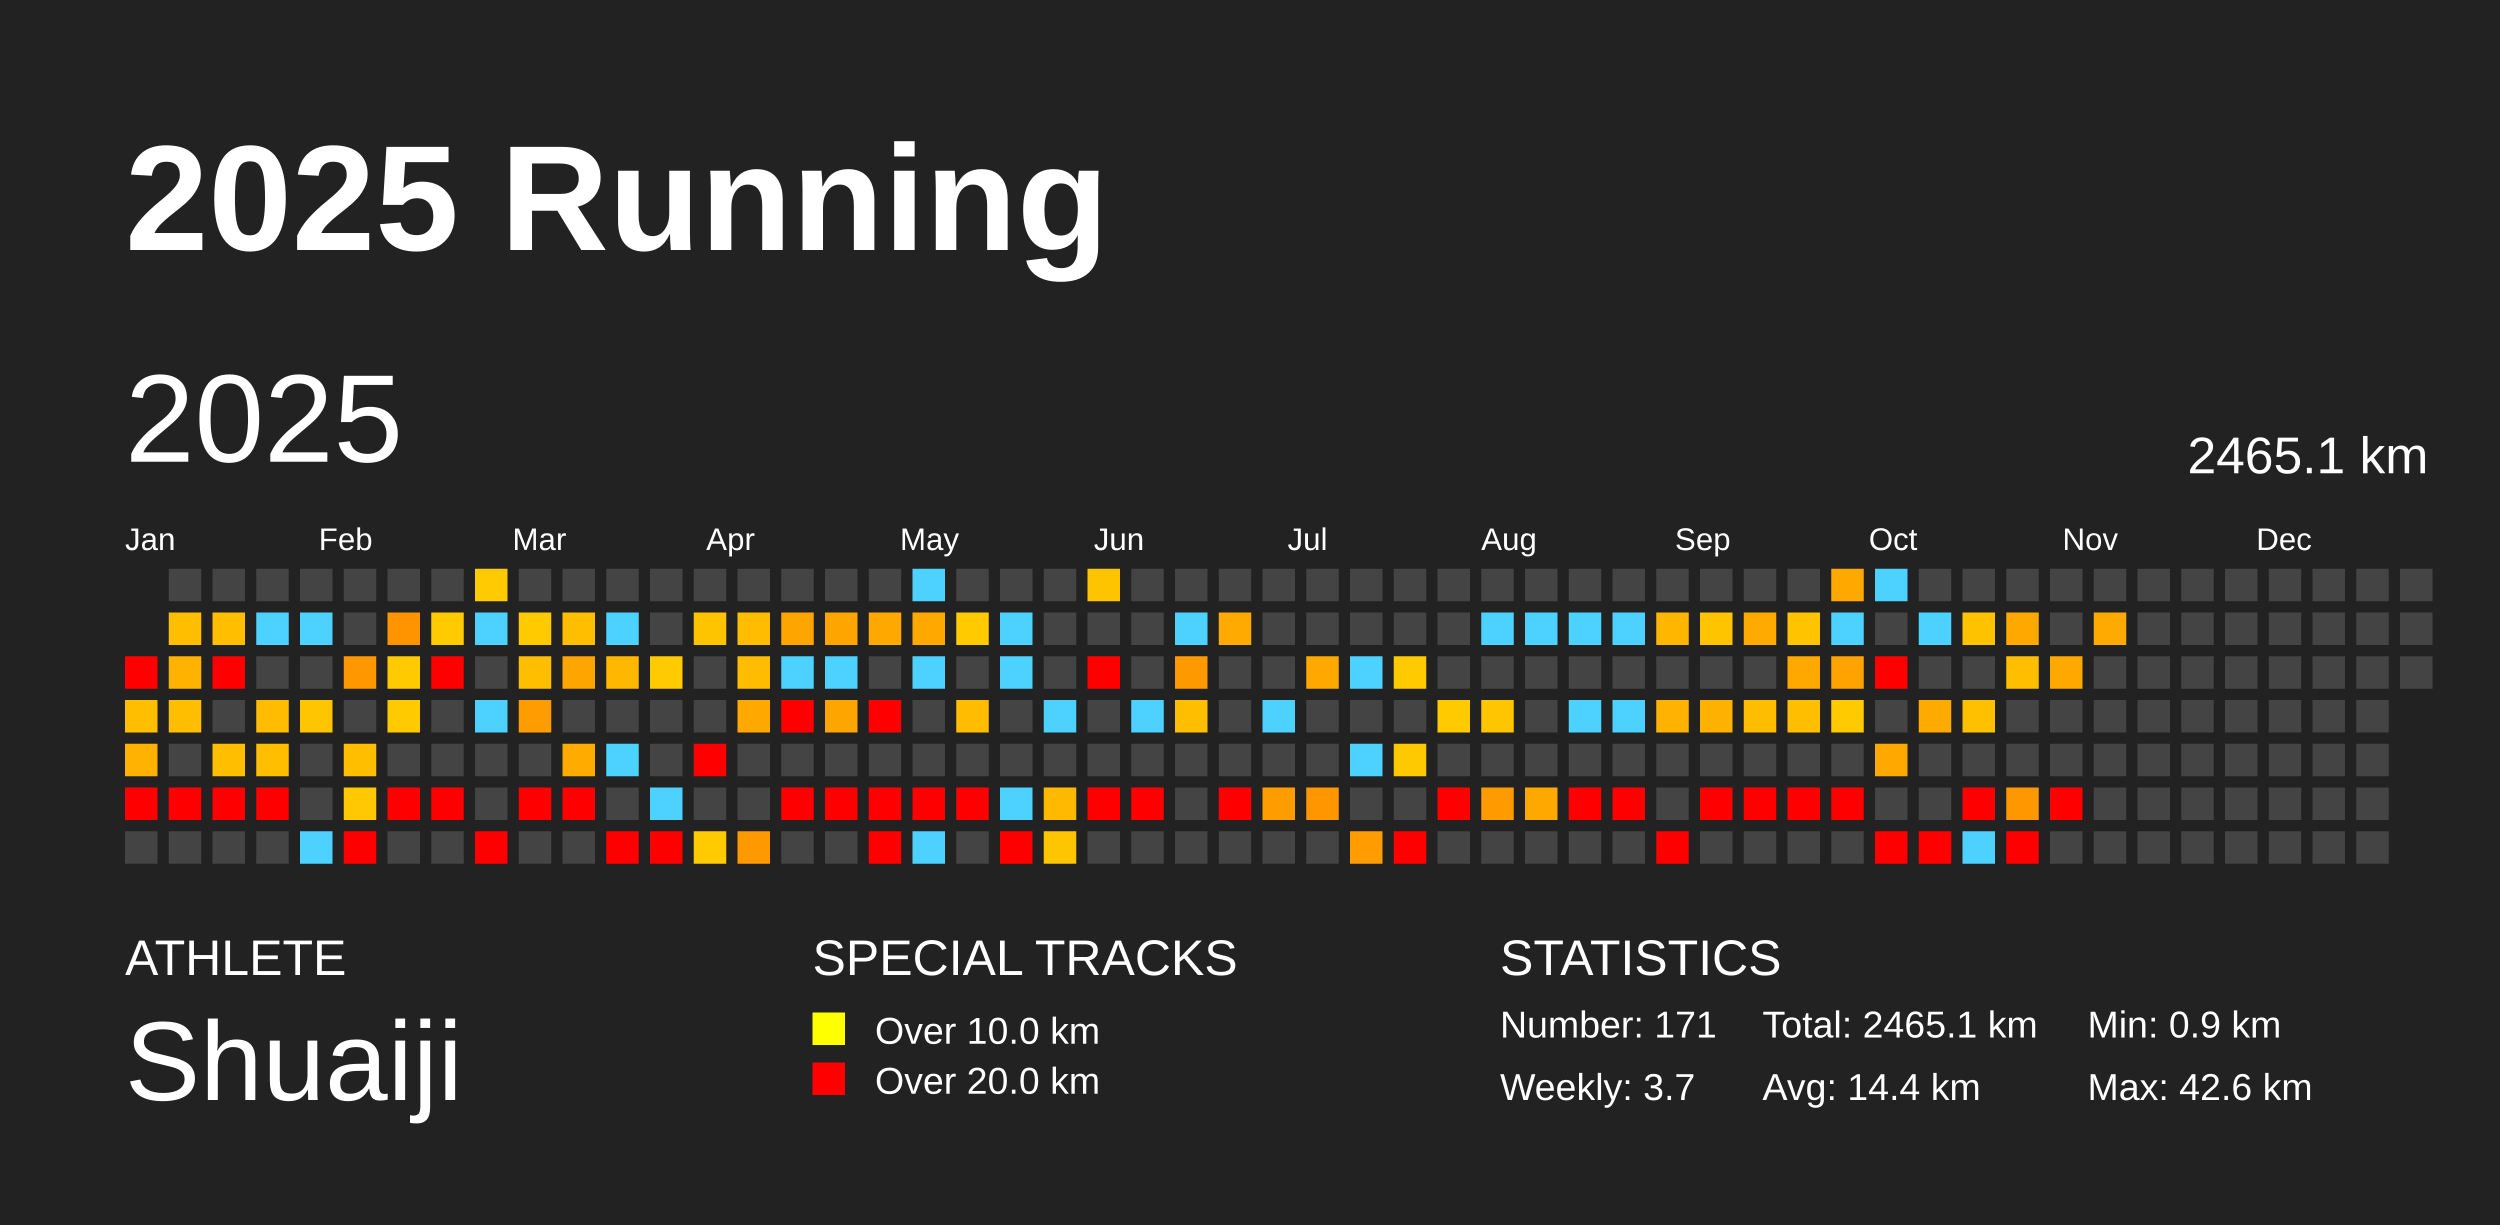
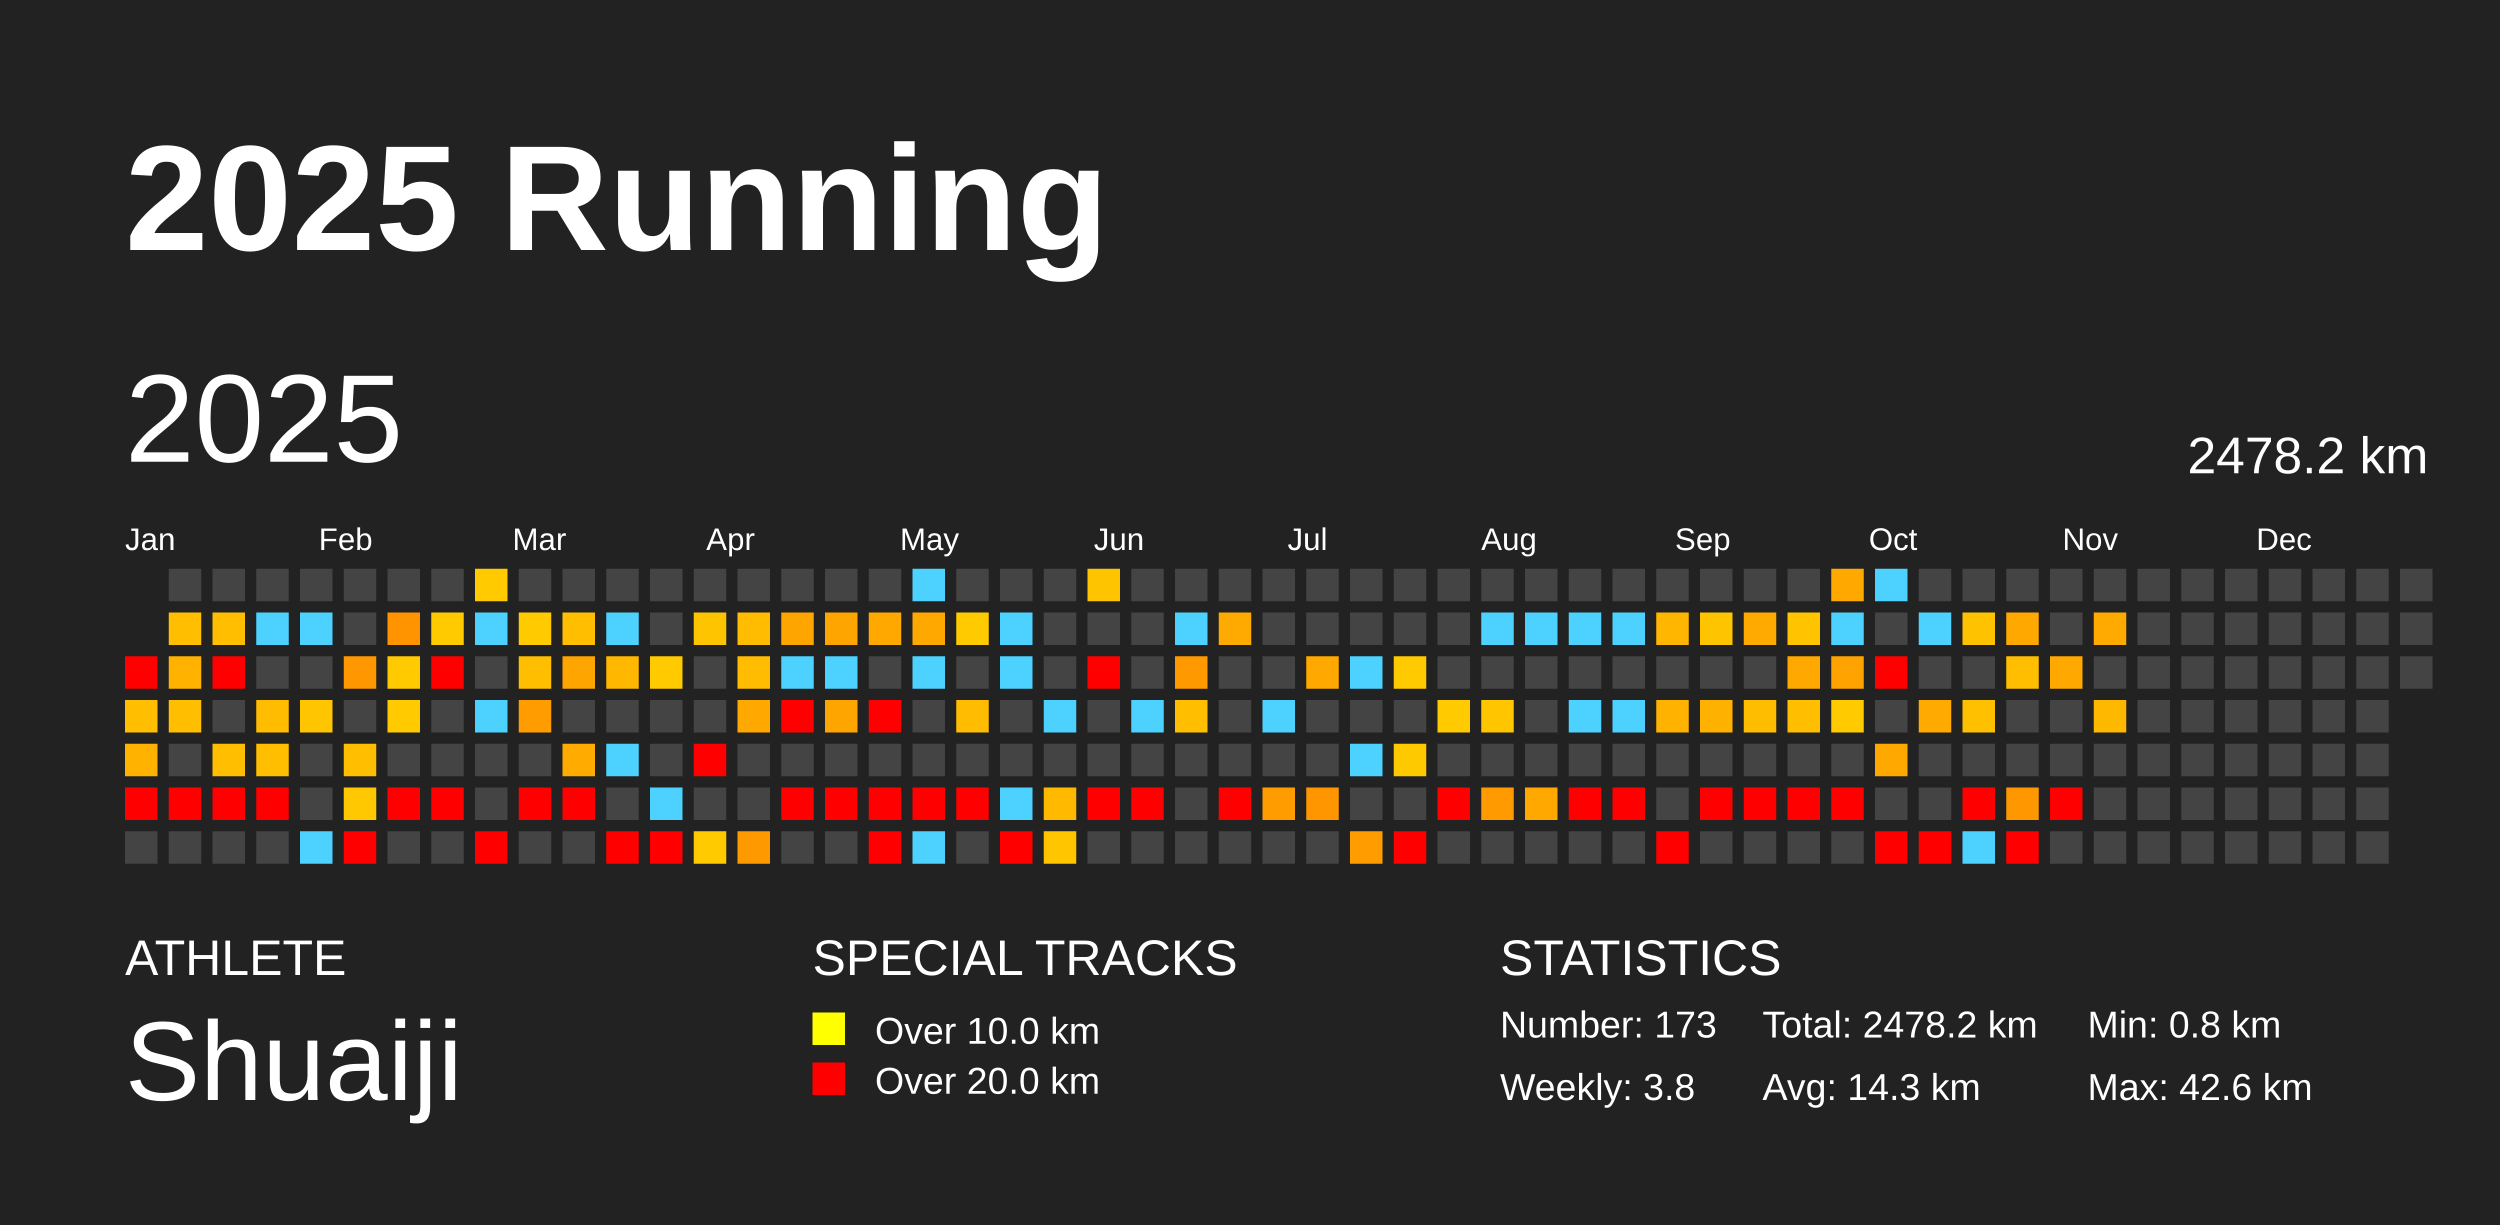
<svg xmlns="http://www.w3.org/2000/svg" baseProfile="full" height="98mm" version="1.1" viewBox="0,0,200,98" width="200mm">
  <defs />
  <rect fill="#222222" height="98" width="200" x="0" y="0" />
  <text fill="#FFFFFF" style="font-size:12px; font-family:Arial; font-weight:bold;" x="10" y="20">2025 Running</text>
  <text fill="#FFFFFF" style="font-size:4px; font-family:Arial" x="10" y="78">ATHLETE</text>
  <text fill="#FFFFFF" style="font-size:9px; font-family:Arial" x="10" y="88">Shuaiji</text>
  <text fill="#FFFFFF" style="font-size:4px; font-family:Arial" x="65" y="78">SPECIAL TRACKS</text>
  <rect fill="yellow" height="2.6" width="2.6" x="65" y="81" />
  <text fill="#FFFFFF" style="font-size:3px; font-family:Arial" x="70" y="83.5">Over 10.0 km</text>
  <rect fill="red" height="2.6" width="2.6" x="65" y="85" />
  <text fill="#FFFFFF" style="font-size:3px; font-family:Arial" x="70" y="87.5">Over 20.0 km</text>
  <text fill="#FFFFFF" style="font-size:4px; font-family:Arial" x="120" y="78">STATISTICS</text>
-   <text fill="#FFFFFF" style="font-size:3px; font-family:Arial" x="120" y="83">Number: 171</text>
-   <text fill="#FFFFFF" style="font-size:3px; font-family:Arial" x="120" y="88">Weekly: 3.7</text>
-   <text fill="#FFFFFF" style="font-size:3px; font-family:Arial" x="141" y="83">Total: 2465.1 km</text>
-   <text fill="#FFFFFF" style="font-size:3px; font-family:Arial" x="141" y="88">Avg: 14.4 km</text>
-   <text fill="#FFFFFF" style="font-size:3px; font-family:Arial" x="167" y="83">Min: 0.9 km</text>
+   <text fill="#FFFFFF" style="font-size:3px; font-family:Arial" x="120" y="83">Number: 173</text>
+   <text fill="#FFFFFF" style="font-size:3px; font-family:Arial" x="120" y="88">Weekly: 3.8</text>
+   <text fill="#FFFFFF" style="font-size:3px; font-family:Arial" x="141" y="83">Total: 2478.2 km</text>
+   <text fill="#FFFFFF" style="font-size:3px; font-family:Arial" x="141" y="88">Avg: 14.3 km</text>
+   <text fill="#FFFFFF" style="font-size:3px; font-family:Arial" x="167" y="83">Min: 0.8 km</text>
  <text fill="#FFFFFF" style="font-size:3px; font-family:Arial" x="167" y="88">Max: 42.6 km</text>
  <text dominant-baseline="hanging" fill="#FFFFFF" style="font-size:10.0px; font-family:Arial;" x="10" y="30">2025</text>
-   <text dominant-baseline="hanging" fill="#FFFFFF" style="font-size:4.125px; font-family:Arial;" x="175" y="35">2465.1 km</text>
+   <text dominant-baseline="hanging" fill="#FFFFFF" style="font-size:4.125px; font-family:Arial;" x="175" y="35">2478.2 km</text>
  <text fill="#FFFFFF" style="font-size:2.5px; font-family:Arial" x="10.0" y="44">Jan</text>
  <text fill="#FFFFFF" style="font-size:2.5px; font-family:Arial" x="25.5" y="44">Feb</text>
  <text fill="#FFFFFF" style="font-size:2.5px; font-family:Arial" x="41.0" y="44">Mar</text>
  <text fill="#FFFFFF" style="font-size:2.5px; font-family:Arial" x="56.5" y="44">Apr</text>
  <text fill="#FFFFFF" style="font-size:2.5px; font-family:Arial" x="72.0" y="44">May</text>
  <text fill="#FFFFFF" style="font-size:2.5px; font-family:Arial" x="87.5" y="44">Jun</text>
  <text fill="#FFFFFF" style="font-size:2.5px; font-family:Arial" x="103.0" y="44">Jul</text>
  <text fill="#FFFFFF" style="font-size:2.5px; font-family:Arial" x="118.5" y="44">Aug</text>
  <text fill="#FFFFFF" style="font-size:2.5px; font-family:Arial" x="134.0" y="44">Sep</text>
  <text fill="#FFFFFF" style="font-size:2.5px; font-family:Arial" x="149.5" y="44">Oct</text>
  <text fill="#FFFFFF" style="font-size:2.5px; font-family:Arial" x="165.0" y="44">Nov</text>
  <text fill="#FFFFFF" style="font-size:2.5px; font-family:Arial" x="180.5" y="44">Dec</text>
  <rect fill="red" height="2.6" width="2.6" x="10.0" y="52.5" />
  <rect fill="#ffbe00" height="2.6" width="2.6" x="10.0" y="56.0" />
  <rect fill="#ffb200" height="2.6" width="2.6" x="10.0" y="59.5" />
  <rect fill="red" height="2.6" width="2.6" x="10.0" y="63.0" />
  <rect fill="#444444" height="2.6" width="2.6" x="10.0" y="66.5" />
  <rect fill="#444444" height="2.6" width="2.6" x="13.5" y="45.5" />
  <rect fill="#ffbe00" height="2.6" width="2.6" x="13.5" y="49.0" />
  <rect fill="#ffb200" height="2.6" width="2.6" x="13.5" y="52.5" />
  <rect fill="#ffbe00" height="2.6" width="2.6" x="13.5" y="56.0" />
  <rect fill="#444444" height="2.6" width="2.6" x="13.5" y="59.5" />
  <rect fill="red" height="2.6" width="2.6" x="13.5" y="63.0" />
  <rect fill="#444444" height="2.6" width="2.6" x="13.5" y="66.5" />
  <rect fill="#444444" height="2.6" width="2.6" x="17.0" y="45.5" />
  <rect fill="#ffbe00" height="2.6" width="2.6" x="17.0" y="49.0" />
  <rect fill="red" height="2.6" width="2.6" x="17.0" y="52.5" />
  <rect fill="#444444" height="2.6" width="2.6" x="17.0" y="56.0" />
  <rect fill="#ffbe00" height="2.6" width="2.6" x="17.0" y="59.5" />
  <rect fill="red" height="2.6" width="2.6" x="17.0" y="63.0" />
  <rect fill="#444444" height="2.6" width="2.6" x="17.0" y="66.5" />
  <rect fill="#444444" height="2.6" width="2.6" x="20.5" y="45.5" />
  <rect fill="#4dd2ff" height="2.6" width="2.6" x="20.5" y="49.0" />
  <rect fill="#444444" height="2.6" width="2.6" x="20.5" y="52.5" />
  <rect fill="#ffbc00" height="2.6" width="2.6" x="20.5" y="56.0" />
  <rect fill="#ffbe00" height="2.6" width="2.6" x="20.5" y="59.5" />
  <rect fill="red" height="2.6" width="2.6" x="20.5" y="63.0" />
  <rect fill="#444444" height="2.6" width="2.6" x="20.5" y="66.5" />
  <rect fill="#444444" height="2.6" width="2.6" x="24.0" y="45.5" />
  <rect fill="#4dd2ff" height="2.6" width="2.6" x="24.0" y="49.0" />
  <rect fill="#444444" height="2.6" width="2.6" x="24.0" y="52.5" />
  <rect fill="#ffc500" height="2.6" width="2.6" x="24.0" y="56.0" />
  <rect fill="#444444" height="2.6" width="2.6" x="24.0" y="59.5" />
  <rect fill="#444444" height="2.6" width="2.6" x="24.0" y="63.0" />
  <rect fill="#4dd2ff" height="2.6" width="2.6" x="24.0" y="66.5" />
  <rect fill="#444444" height="2.6" width="2.6" x="27.5" y="45.5" />
  <rect fill="#444444" height="2.6" width="2.6" x="27.5" y="49.0" />
  <rect fill="#ff9700" height="2.6" width="2.6" x="27.5" y="52.5" />
  <rect fill="#444444" height="2.6" width="2.6" x="27.5" y="56.0" />
  <rect fill="#ffbe00" height="2.6" width="2.6" x="27.5" y="59.5" />
  <rect fill="#ffc800" height="2.6" width="2.6" x="27.5" y="63.0" />
  <rect fill="red" height="2.6" width="2.6" x="27.5" y="66.5" />
  <rect fill="#444444" height="2.6" width="2.6" x="31.0" y="45.5" />
  <rect fill="#ff9300" height="2.6" width="2.6" x="31.0" y="49.0" />
  <rect fill="#ffca00" height="2.6" width="2.6" x="31.0" y="52.5" />
  <rect fill="#ffca00" height="2.6" width="2.6" x="31.0" y="56.0" />
  <rect fill="#444444" height="2.6" width="2.6" x="31.0" y="59.5" />
  <rect fill="red" height="2.6" width="2.6" x="31.0" y="63.0" />
  <rect fill="#444444" height="2.6" width="2.6" x="31.0" y="66.5" />
  <rect fill="#444444" height="2.6" width="2.6" x="34.5" y="45.5" />
  <rect fill="#ffcb00" height="2.6" width="2.6" x="34.5" y="49.0" />
  <rect fill="red" height="2.6" width="2.6" x="34.5" y="52.5" />
  <rect fill="#444444" height="2.6" width="2.6" x="34.5" y="56.0" />
  <rect fill="#444444" height="2.6" width="2.6" x="34.5" y="59.5" />
  <rect fill="red" height="2.6" width="2.6" x="34.5" y="63.0" />
  <rect fill="#444444" height="2.6" width="2.6" x="34.5" y="66.5" />
  <rect fill="#ffca00" height="2.6" width="2.6" x="38.0" y="45.5" />
  <rect fill="#4dd2ff" height="2.6" width="2.6" x="38.0" y="49.0" />
  <rect fill="#444444" height="2.6" width="2.6" x="38.0" y="52.5" />
  <rect fill="#4dd2ff" height="2.6" width="2.6" x="38.0" y="56.0" />
  <rect fill="#444444" height="2.6" width="2.6" x="38.0" y="59.5" />
  <rect fill="#444444" height="2.6" width="2.6" x="38.0" y="63.0" />
  <rect fill="red" height="2.6" width="2.6" x="38.0" y="66.5" />
  <rect fill="#444444" height="2.6" width="2.6" x="41.5" y="45.5" />
  <rect fill="#ffca00" height="2.6" width="2.6" x="41.5" y="49.0" />
  <rect fill="#ffbe00" height="2.6" width="2.6" x="41.5" y="52.5" />
  <rect fill="#ff9d00" height="2.6" width="2.6" x="41.5" y="56.0" />
  <rect fill="#444444" height="2.6" width="2.6" x="41.5" y="59.5" />
  <rect fill="red" height="2.6" width="2.6" x="41.5" y="63.0" />
  <rect fill="#444444" height="2.6" width="2.6" x="41.5" y="66.5" />
  <rect fill="#444444" height="2.6" width="2.6" x="45.0" y="45.5" />
  <rect fill="#ffbe00" height="2.6" width="2.6" x="45.0" y="49.0" />
  <rect fill="#ffa500" height="2.6" width="2.6" x="45.0" y="52.5" />
  <rect fill="#444444" height="2.6" width="2.6" x="45.0" y="56.0" />
  <rect fill="#ffab00" height="2.6" width="2.6" x="45.0" y="59.5" />
  <rect fill="red" height="2.6" width="2.6" x="45.0" y="63.0" />
  <rect fill="#444444" height="2.6" width="2.6" x="45.0" y="66.5" />
  <rect fill="#444444" height="2.6" width="2.6" x="48.5" y="45.5" />
  <rect fill="#4dd2ff" height="2.6" width="2.6" x="48.5" y="49.0" />
  <rect fill="#ffb700" height="2.6" width="2.6" x="48.5" y="52.5" />
  <rect fill="#444444" height="2.6" width="2.6" x="48.5" y="56.0" />
  <rect fill="#4dd2ff" height="2.6" width="2.6" x="48.5" y="59.5" />
  <rect fill="#444444" height="2.6" width="2.6" x="48.5" y="63.0" />
  <rect fill="red" height="2.6" width="2.6" x="48.5" y="66.5" />
  <rect fill="#444444" height="2.6" width="2.6" x="52.0" y="45.5" />
  <rect fill="#444444" height="2.6" width="2.6" x="52.0" y="49.0" />
  <rect fill="#ffcb00" height="2.6" width="2.6" x="52.0" y="52.5" />
  <rect fill="#444444" height="2.6" width="2.6" x="52.0" y="56.0" />
  <rect fill="#444444" height="2.6" width="2.6" x="52.0" y="59.5" />
  <rect fill="#4dd2ff" height="2.6" width="2.6" x="52.0" y="63.0" />
  <rect fill="red" height="2.6" width="2.6" x="52.0" y="66.5" />
  <rect fill="#444444" height="2.6" width="2.6" x="55.5" y="45.5" />
  <rect fill="#ffc400" height="2.6" width="2.6" x="55.5" y="49.0" />
  <rect fill="#444444" height="2.6" width="2.6" x="55.5" y="52.5" />
  <rect fill="#444444" height="2.6" width="2.6" x="55.5" y="56.0" />
  <rect fill="red" height="2.6" width="2.6" x="55.5" y="59.5" />
  <rect fill="#444444" height="2.6" width="2.6" x="55.5" y="63.0" />
  <rect fill="#ffca00" height="2.6" width="2.6" x="55.5" y="66.5" />
  <rect fill="#444444" height="2.6" width="2.6" x="59.0" y="45.5" />
  <rect fill="#ffbc00" height="2.6" width="2.6" x="59.0" y="49.0" />
  <rect fill="#ffbc00" height="2.6" width="2.6" x="59.0" y="52.5" />
  <rect fill="#ffa900" height="2.6" width="2.6" x="59.0" y="56.0" />
  <rect fill="#444444" height="2.6" width="2.6" x="59.0" y="59.5" />
  <rect fill="#444444" height="2.6" width="2.6" x="59.0" y="63.0" />
  <rect fill="#ff9900" height="2.6" width="2.6" x="59.0" y="66.5" />
  <rect fill="#444444" height="2.6" width="2.6" x="62.5" y="45.5" />
  <rect fill="#ffa500" height="2.6" width="2.6" x="62.5" y="49.0" />
  <rect fill="#4dd2ff" height="2.6" width="2.6" x="62.5" y="52.5" />
  <rect fill="red" height="2.6" width="2.6" x="62.5" y="56.0" />
  <rect fill="#444444" height="2.6" width="2.6" x="62.5" y="59.5" />
  <rect fill="red" height="2.6" width="2.6" x="62.5" y="63.0" />
  <rect fill="#444444" height="2.6" width="2.6" x="62.5" y="66.5" />
  <rect fill="#444444" height="2.6" width="2.6" x="66.0" y="45.5" />
  <rect fill="#ffa500" height="2.6" width="2.6" x="66.0" y="49.0" />
  <rect fill="#4dd2ff" height="2.6" width="2.6" x="66.0" y="52.5" />
  <rect fill="#ffa500" height="2.6" width="2.6" x="66.0" y="56.0" />
  <rect fill="#444444" height="2.6" width="2.6" x="66.0" y="59.5" />
  <rect fill="red" height="2.6" width="2.6" x="66.0" y="63.0" />
  <rect fill="#444444" height="2.6" width="2.6" x="66.0" y="66.5" />
  <rect fill="#444444" height="2.6" width="2.6" x="69.5" y="45.5" />
  <rect fill="#ffa800" height="2.6" width="2.6" x="69.5" y="49.0" />
  <rect fill="#444444" height="2.6" width="2.6" x="69.5" y="52.5" />
  <rect fill="red" height="2.6" width="2.6" x="69.5" y="56.0" />
  <rect fill="#444444" height="2.6" width="2.6" x="69.5" y="59.5" />
  <rect fill="red" height="2.6" width="2.6" x="69.5" y="63.0" />
  <rect fill="red" height="2.6" width="2.6" x="69.5" y="66.5" />
  <rect fill="#4dd2ff" height="2.6" width="2.6" x="73.0" y="45.5" />
  <rect fill="#ffa800" height="2.6" width="2.6" x="73.0" y="49.0" />
  <rect fill="#4dd2ff" height="2.6" width="2.6" x="73.0" y="52.5" />
  <rect fill="#444444" height="2.6" width="2.6" x="73.0" y="56.0" />
  <rect fill="#444444" height="2.6" width="2.6" x="73.0" y="59.5" />
  <rect fill="red" height="2.6" width="2.6" x="73.0" y="63.0" />
  <rect fill="#4dd2ff" height="2.6" width="2.6" x="73.0" y="66.5" />
  <rect fill="#444444" height="2.6" width="2.6" x="76.5" y="45.5" />
  <rect fill="#ffcb00" height="2.6" width="2.6" x="76.5" y="49.0" />
  <rect fill="#444444" height="2.6" width="2.6" x="76.5" y="52.5" />
  <rect fill="#ffbc00" height="2.6" width="2.6" x="76.5" y="56.0" />
  <rect fill="#444444" height="2.6" width="2.6" x="76.5" y="59.5" />
  <rect fill="red" height="2.6" width="2.6" x="76.5" y="63.0" />
  <rect fill="#444444" height="2.6" width="2.6" x="76.5" y="66.5" />
  <rect fill="#444444" height="2.6" width="2.6" x="80.0" y="45.5" />
  <rect fill="#4dd2ff" height="2.6" width="2.6" x="80.0" y="49.0" />
  <rect fill="#4dd2ff" height="2.6" width="2.6" x="80.0" y="52.5" />
  <rect fill="#444444" height="2.6" width="2.6" x="80.0" y="56.0" />
  <rect fill="#444444" height="2.6" width="2.6" x="80.0" y="59.5" />
  <rect fill="#4dd2ff" height="2.6" width="2.6" x="80.0" y="63.0" />
  <rect fill="red" height="2.6" width="2.6" x="80.0" y="66.5" />
  <rect fill="#444444" height="2.6" width="2.6" x="83.5" y="45.5" />
  <rect fill="#444444" height="2.6" width="2.6" x="83.5" y="49.0" />
  <rect fill="#444444" height="2.6" width="2.6" x="83.5" y="52.5" />
  <rect fill="#4dd2ff" height="2.6" width="2.6" x="83.5" y="56.0" />
  <rect fill="#444444" height="2.6" width="2.6" x="83.5" y="59.5" />
  <rect fill="#ffba00" height="2.6" width="2.6" x="83.5" y="63.0" />
  <rect fill="#ffc600" height="2.6" width="2.6" x="83.5" y="66.5" />
  <rect fill="#ffc400" height="2.6" width="2.6" x="87.0" y="45.5" />
  <rect fill="#444444" height="2.6" width="2.6" x="87.0" y="49.0" />
  <rect fill="red" height="2.6" width="2.6" x="87.0" y="52.5" />
  <rect fill="#444444" height="2.6" width="2.6" x="87.0" y="56.0" />
  <rect fill="#444444" height="2.6" width="2.6" x="87.0" y="59.5" />
  <rect fill="red" height="2.6" width="2.6" x="87.0" y="63.0" />
  <rect fill="#444444" height="2.6" width="2.6" x="87.0" y="66.5" />
  <rect fill="#444444" height="2.6" width="2.6" x="90.5" y="45.5" />
  <rect fill="#444444" height="2.6" width="2.6" x="90.5" y="49.0" />
  <rect fill="#444444" height="2.6" width="2.6" x="90.5" y="52.5" />
  <rect fill="#4dd2ff" height="2.6" width="2.6" x="90.5" y="56.0" />
  <rect fill="#444444" height="2.6" width="2.6" x="90.5" y="59.5" />
  <rect fill="red" height="2.6" width="2.6" x="90.5" y="63.0" />
  <rect fill="#444444" height="2.6" width="2.6" x="90.5" y="66.5" />
  <rect fill="#444444" height="2.6" width="2.6" x="94.0" y="45.5" />
  <rect fill="#4dd2ff" height="2.6" width="2.6" x="94.0" y="49.0" />
  <rect fill="#ff9900" height="2.6" width="2.6" x="94.0" y="52.5" />
  <rect fill="#ffbf00" height="2.6" width="2.6" x="94.0" y="56.0" />
  <rect fill="#444444" height="2.6" width="2.6" x="94.0" y="59.5" />
  <rect fill="#444444" height="2.6" width="2.6" x="94.0" y="63.0" />
  <rect fill="#444444" height="2.6" width="2.6" x="94.0" y="66.5" />
  <rect fill="#444444" height="2.6" width="2.6" x="97.5" y="45.5" />
  <rect fill="#ffaa00" height="2.6" width="2.6" x="97.5" y="49.0" />
  <rect fill="#444444" height="2.6" width="2.6" x="97.5" y="52.5" />
  <rect fill="#444444" height="2.6" width="2.6" x="97.5" y="56.0" />
  <rect fill="#444444" height="2.6" width="2.6" x="97.5" y="59.5" />
  <rect fill="red" height="2.6" width="2.6" x="97.5" y="63.0" />
  <rect fill="#444444" height="2.6" width="2.6" x="97.5" y="66.5" />
  <rect fill="#444444" height="2.6" width="2.6" x="101.0" y="45.5" />
  <rect fill="#444444" height="2.6" width="2.6" x="101.0" y="49.0" />
  <rect fill="#444444" height="2.6" width="2.6" x="101.0" y="52.5" />
  <rect fill="#4dd2ff" height="2.6" width="2.6" x="101.0" y="56.0" />
  <rect fill="#444444" height="2.6" width="2.6" x="101.0" y="59.5" />
  <rect fill="#ff9d00" height="2.6" width="2.6" x="101.0" y="63.0" />
  <rect fill="#444444" height="2.6" width="2.6" x="101.0" y="66.5" />
  <rect fill="#444444" height="2.6" width="2.6" x="104.5" y="45.5" />
  <rect fill="#444444" height="2.6" width="2.6" x="104.5" y="49.0" />
  <rect fill="#ffa900" height="2.6" width="2.6" x="104.5" y="52.5" />
  <rect fill="#444444" height="2.6" width="2.6" x="104.5" y="56.0" />
  <rect fill="#444444" height="2.6" width="2.6" x="104.5" y="59.5" />
  <rect fill="#ff9600" height="2.6" width="2.6" x="104.5" y="63.0" />
  <rect fill="#444444" height="2.6" width="2.6" x="104.5" y="66.5" />
  <rect fill="#444444" height="2.6" width="2.6" x="108.0" y="45.5" />
  <rect fill="#444444" height="2.6" width="2.6" x="108.0" y="49.0" />
  <rect fill="#4dd2ff" height="2.6" width="2.6" x="108.0" y="52.5" />
  <rect fill="#444444" height="2.6" width="2.6" x="108.0" y="56.0" />
  <rect fill="#4dd2ff" height="2.6" width="2.6" x="108.0" y="59.5" />
  <rect fill="#444444" height="2.6" width="2.6" x="108.0" y="63.0" />
  <rect fill="#ff9d00" height="2.6" width="2.6" x="108.0" y="66.5" />
  <rect fill="#444444" height="2.6" width="2.6" x="111.5" y="45.5" />
  <rect fill="#444444" height="2.6" width="2.6" x="111.5" y="49.0" />
  <rect fill="#ffca00" height="2.6" width="2.6" x="111.5" y="52.5" />
  <rect fill="#444444" height="2.6" width="2.6" x="111.5" y="56.0" />
  <rect fill="#ffc900" height="2.6" width="2.6" x="111.5" y="59.5" />
  <rect fill="#444444" height="2.6" width="2.6" x="111.5" y="63.0" />
  <rect fill="red" height="2.6" width="2.6" x="111.5" y="66.5" />
  <rect fill="#444444" height="2.6" width="2.6" x="115.0" y="45.5" />
  <rect fill="#444444" height="2.6" width="2.6" x="115.0" y="49.0" />
  <rect fill="#444444" height="2.6" width="2.6" x="115.0" y="52.5" />
  <rect fill="#ffca00" height="2.6" width="2.6" x="115.0" y="56.0" />
  <rect fill="#444444" height="2.6" width="2.6" x="115.0" y="59.5" />
  <rect fill="red" height="2.6" width="2.6" x="115.0" y="63.0" />
  <rect fill="#444444" height="2.6" width="2.6" x="115.0" y="66.5" />
  <rect fill="#444444" height="2.6" width="2.6" x="118.5" y="45.5" />
  <rect fill="#4dd2ff" height="2.6" width="2.6" x="118.5" y="49.0" />
  <rect fill="#444444" height="2.6" width="2.6" x="118.5" y="52.5" />
  <rect fill="#ffc600" height="2.6" width="2.6" x="118.5" y="56.0" />
  <rect fill="#444444" height="2.6" width="2.6" x="118.5" y="59.5" />
  <rect fill="#ff9b00" height="2.6" width="2.6" x="118.5" y="63.0" />
  <rect fill="#444444" height="2.6" width="2.6" x="118.5" y="66.5" />
  <rect fill="#444444" height="2.6" width="2.6" x="122.0" y="45.5" />
  <rect fill="#4dd2ff" height="2.6" width="2.6" x="122.0" y="49.0" />
  <rect fill="#444444" height="2.6" width="2.6" x="122.0" y="52.5" />
  <rect fill="#444444" height="2.6" width="2.6" x="122.0" y="56.0" />
  <rect fill="#444444" height="2.6" width="2.6" x="122.0" y="59.5" />
  <rect fill="#ffa900" height="2.6" width="2.6" x="122.0" y="63.0" />
  <rect fill="#444444" height="2.6" width="2.6" x="122.0" y="66.5" />
  <rect fill="#444444" height="2.6" width="2.6" x="125.5" y="45.5" />
  <rect fill="#4dd2ff" height="2.6" width="2.6" x="125.5" y="49.0" />
  <rect fill="#444444" height="2.6" width="2.6" x="125.5" y="52.5" />
  <rect fill="#4dd2ff" height="2.6" width="2.6" x="125.5" y="56.0" />
  <rect fill="#444444" height="2.6" width="2.6" x="125.5" y="59.5" />
  <rect fill="red" height="2.6" width="2.6" x="125.5" y="63.0" />
  <rect fill="#444444" height="2.6" width="2.6" x="125.5" y="66.5" />
  <rect fill="#444444" height="2.6" width="2.6" x="129.0" y="45.5" />
  <rect fill="#4dd2ff" height="2.6" width="2.6" x="129.0" y="49.0" />
  <rect fill="#444444" height="2.6" width="2.6" x="129.0" y="52.5" />
  <rect fill="#4dd2ff" height="2.6" width="2.6" x="129.0" y="56.0" />
  <rect fill="#444444" height="2.6" width="2.6" x="129.0" y="59.5" />
  <rect fill="red" height="2.6" width="2.6" x="129.0" y="63.0" />
  <rect fill="#444444" height="2.6" width="2.6" x="129.0" y="66.5" />
  <rect fill="#444444" height="2.6" width="2.6" x="132.5" y="45.5" />
  <rect fill="#ffb600" height="2.6" width="2.6" x="132.5" y="49.0" />
  <rect fill="#444444" height="2.6" width="2.6" x="132.5" y="52.5" />
  <rect fill="#ffb300" height="2.6" width="2.6" x="132.5" y="56.0" />
  <rect fill="#444444" height="2.6" width="2.6" x="132.5" y="59.5" />
  <rect fill="#444444" height="2.6" width="2.6" x="132.5" y="63.0" />
  <rect fill="red" height="2.6" width="2.6" x="132.5" y="66.5" />
  <rect fill="#444444" height="2.6" width="2.6" x="136.0" y="45.5" />
  <rect fill="#ffc400" height="2.6" width="2.6" x="136.0" y="49.0" />
  <rect fill="#444444" height="2.6" width="2.6" x="136.0" y="52.5" />
  <rect fill="#ffb100" height="2.6" width="2.6" x="136.0" y="56.0" />
  <rect fill="#444444" height="2.6" width="2.6" x="136.0" y="59.5" />
  <rect fill="red" height="2.6" width="2.6" x="136.0" y="63.0" />
  <rect fill="#444444" height="2.6" width="2.6" x="136.0" y="66.5" />
  <rect fill="#444444" height="2.6" width="2.6" x="139.5" y="45.5" />
  <rect fill="#ffaa00" height="2.6" width="2.6" x="139.5" y="49.0" />
  <rect fill="#444444" height="2.6" width="2.6" x="139.5" y="52.5" />
  <rect fill="#ffbd00" height="2.6" width="2.6" x="139.5" y="56.0" />
  <rect fill="#444444" height="2.6" width="2.6" x="139.5" y="59.5" />
  <rect fill="red" height="2.6" width="2.6" x="139.5" y="63.0" />
  <rect fill="#444444" height="2.6" width="2.6" x="139.5" y="66.5" />
  <rect fill="#444444" height="2.6" width="2.6" x="143.0" y="45.5" />
  <rect fill="#ffc300" height="2.6" width="2.6" x="143.0" y="49.0" />
  <rect fill="#ffa900" height="2.6" width="2.6" x="143.0" y="52.5" />
  <rect fill="#ffbe00" height="2.6" width="2.6" x="143.0" y="56.0" />
  <rect fill="#444444" height="2.6" width="2.6" x="143.0" y="59.5" />
  <rect fill="red" height="2.6" width="2.6" x="143.0" y="63.0" />
  <rect fill="#444444" height="2.6" width="2.6" x="143.0" y="66.5" />
  <rect fill="#ffa900" height="2.6" width="2.6" x="146.5" y="45.5" />
  <rect fill="#4dd2ff" height="2.6" width="2.6" x="146.5" y="49.0" />
  <rect fill="#ffa300" height="2.6" width="2.6" x="146.5" y="52.5" />
  <rect fill="#ffcb00" height="2.6" width="2.6" x="146.5" y="56.0" />
  <rect fill="#444444" height="2.6" width="2.6" x="146.5" y="59.5" />
  <rect fill="red" height="2.6" width="2.6" x="146.5" y="63.0" />
  <rect fill="#444444" height="2.6" width="2.6" x="146.5" y="66.5" />
  <rect fill="#4dd2ff" height="2.6" width="2.6" x="150.0" y="45.5" />
  <rect fill="#444444" height="2.6" width="2.6" x="150.0" y="49.0" />
  <rect fill="red" height="2.6" width="2.6" x="150.0" y="52.5" />
  <rect fill="#444444" height="2.6" width="2.6" x="150.0" y="56.0" />
  <rect fill="#ffa900" height="2.6" width="2.6" x="150.0" y="59.5" />
  <rect fill="#444444" height="2.6" width="2.6" x="150.0" y="63.0" />
  <rect fill="red" height="2.6" width="2.6" x="150.0" y="66.5" />
  <rect fill="#444444" height="2.6" width="2.6" x="153.5" y="45.5" />
  <rect fill="#4dd2ff" height="2.6" width="2.6" x="153.5" y="49.0" />
  <rect fill="#444444" height="2.6" width="2.6" x="153.5" y="52.5" />
  <rect fill="#ffaa00" height="2.6" width="2.6" x="153.5" y="56.0" />
  <rect fill="#444444" height="2.6" width="2.6" x="153.5" y="59.5" />
  <rect fill="#444444" height="2.6" width="2.6" x="153.5" y="63.0" />
  <rect fill="red" height="2.6" width="2.6" x="153.5" y="66.5" />
  <rect fill="#444444" height="2.6" width="2.6" x="157.0" y="45.5" />
  <rect fill="#ffc200" height="2.6" width="2.6" x="157.0" y="49.0" />
  <rect fill="#444444" height="2.6" width="2.6" x="157.0" y="52.5" />
  <rect fill="#ffc000" height="2.6" width="2.6" x="157.0" y="56.0" />
  <rect fill="#444444" height="2.6" width="2.6" x="157.0" y="59.5" />
  <rect fill="red" height="2.6" width="2.6" x="157.0" y="63.0" />
  <rect fill="#4dd2ff" height="2.6" width="2.6" x="157.0" y="66.5" />
  <rect fill="#444444" height="2.6" width="2.6" x="160.5" y="45.5" />
  <rect fill="#ffa800" height="2.6" width="2.6" x="160.5" y="49.0" />
  <rect fill="#ffbf00" height="2.6" width="2.6" x="160.5" y="52.5" />
  <rect fill="#444444" height="2.6" width="2.6" x="160.5" y="56.0" />
  <rect fill="#444444" height="2.6" width="2.6" x="160.5" y="59.5" />
  <rect fill="#ff9800" height="2.6" width="2.6" x="160.5" y="63.0" />
  <rect fill="red" height="2.6" width="2.6" x="160.5" y="66.5" />
  <rect fill="#444444" height="2.6" width="2.6" x="164.0" y="45.5" />
  <rect fill="#444444" height="2.6" width="2.6" x="164.0" y="49.0" />
  <rect fill="#ffa900" height="2.6" width="2.6" x="164.0" y="52.5" />
  <rect fill="#444444" height="2.6" width="2.6" x="164.0" y="56.0" />
  <rect fill="#444444" height="2.6" width="2.6" x="164.0" y="59.5" />
  <rect fill="red" height="2.6" width="2.6" x="164.0" y="63.0" />
  <rect fill="#444444" height="2.6" width="2.6" x="164.0" y="66.5" />
  <rect fill="#444444" height="2.6" width="2.6" x="167.5" y="45.5" />
  <rect fill="#ffaa00" height="2.6" width="2.6" x="167.5" y="49.0" />
  <rect fill="#444444" height="2.6" width="2.6" x="167.5" y="52.5" />
-   <rect fill="#444444" height="2.6" width="2.6" x="167.5" y="56.0" />
+   <rect fill="#ffb800" height="2.6" width="2.6" x="167.5" y="56.0" />
  <rect fill="#444444" height="2.6" width="2.6" x="167.5" y="59.5" />
  <rect fill="#444444" height="2.6" width="2.6" x="167.5" y="63.0" />
  <rect fill="#444444" height="2.6" width="2.6" x="167.5" y="66.5" />
  <rect fill="#444444" height="2.6" width="2.6" x="171.0" y="45.5" />
  <rect fill="#444444" height="2.6" width="2.6" x="171.0" y="49.0" />
  <rect fill="#444444" height="2.6" width="2.6" x="171.0" y="52.5" />
  <rect fill="#444444" height="2.6" width="2.6" x="171.0" y="56.0" />
  <rect fill="#444444" height="2.6" width="2.6" x="171.0" y="59.5" />
  <rect fill="#444444" height="2.6" width="2.6" x="171.0" y="63.0" />
  <rect fill="#444444" height="2.6" width="2.6" x="171.0" y="66.5" />
  <rect fill="#444444" height="2.6" width="2.6" x="174.5" y="45.5" />
  <rect fill="#444444" height="2.6" width="2.6" x="174.5" y="49.0" />
  <rect fill="#444444" height="2.6" width="2.6" x="174.5" y="52.5" />
  <rect fill="#444444" height="2.6" width="2.6" x="174.5" y="56.0" />
  <rect fill="#444444" height="2.6" width="2.6" x="174.5" y="59.5" />
  <rect fill="#444444" height="2.6" width="2.6" x="174.5" y="63.0" />
  <rect fill="#444444" height="2.6" width="2.6" x="174.5" y="66.5" />
  <rect fill="#444444" height="2.6" width="2.6" x="178.0" y="45.5" />
  <rect fill="#444444" height="2.6" width="2.6" x="178.0" y="49.0" />
  <rect fill="#444444" height="2.6" width="2.6" x="178.0" y="52.5" />
  <rect fill="#444444" height="2.6" width="2.6" x="178.0" y="56.0" />
  <rect fill="#444444" height="2.6" width="2.6" x="178.0" y="59.5" />
  <rect fill="#444444" height="2.6" width="2.6" x="178.0" y="63.0" />
  <rect fill="#444444" height="2.6" width="2.6" x="178.0" y="66.5" />
  <rect fill="#444444" height="2.6" width="2.6" x="181.5" y="45.5" />
  <rect fill="#444444" height="2.6" width="2.6" x="181.5" y="49.0" />
  <rect fill="#444444" height="2.6" width="2.6" x="181.5" y="52.5" />
  <rect fill="#444444" height="2.6" width="2.6" x="181.5" y="56.0" />
  <rect fill="#444444" height="2.6" width="2.6" x="181.5" y="59.5" />
  <rect fill="#444444" height="2.6" width="2.6" x="181.5" y="63.0" />
  <rect fill="#444444" height="2.6" width="2.6" x="181.5" y="66.5" />
  <rect fill="#444444" height="2.6" width="2.6" x="185.0" y="45.5" />
  <rect fill="#444444" height="2.6" width="2.6" x="185.0" y="49.0" />
  <rect fill="#444444" height="2.6" width="2.6" x="185.0" y="52.5" />
  <rect fill="#444444" height="2.6" width="2.6" x="185.0" y="56.0" />
  <rect fill="#444444" height="2.6" width="2.6" x="185.0" y="59.5" />
  <rect fill="#444444" height="2.6" width="2.6" x="185.0" y="63.0" />
  <rect fill="#444444" height="2.6" width="2.6" x="185.0" y="66.5" />
  <rect fill="#444444" height="2.6" width="2.6" x="188.5" y="45.5" />
  <rect fill="#444444" height="2.6" width="2.6" x="188.5" y="49.0" />
  <rect fill="#444444" height="2.6" width="2.6" x="188.5" y="52.5" />
  <rect fill="#444444" height="2.6" width="2.6" x="188.5" y="56.0" />
  <rect fill="#444444" height="2.6" width="2.6" x="188.5" y="59.5" />
  <rect fill="#444444" height="2.6" width="2.6" x="188.5" y="63.0" />
  <rect fill="#444444" height="2.6" width="2.6" x="188.5" y="66.5" />
  <rect fill="#444444" height="2.6" width="2.6" x="192.0" y="45.5" />
  <rect fill="#444444" height="2.6" width="2.6" x="192.0" y="49.0" />
  <rect fill="#444444" height="2.6" width="2.6" x="192.0" y="52.5" />
</svg>
